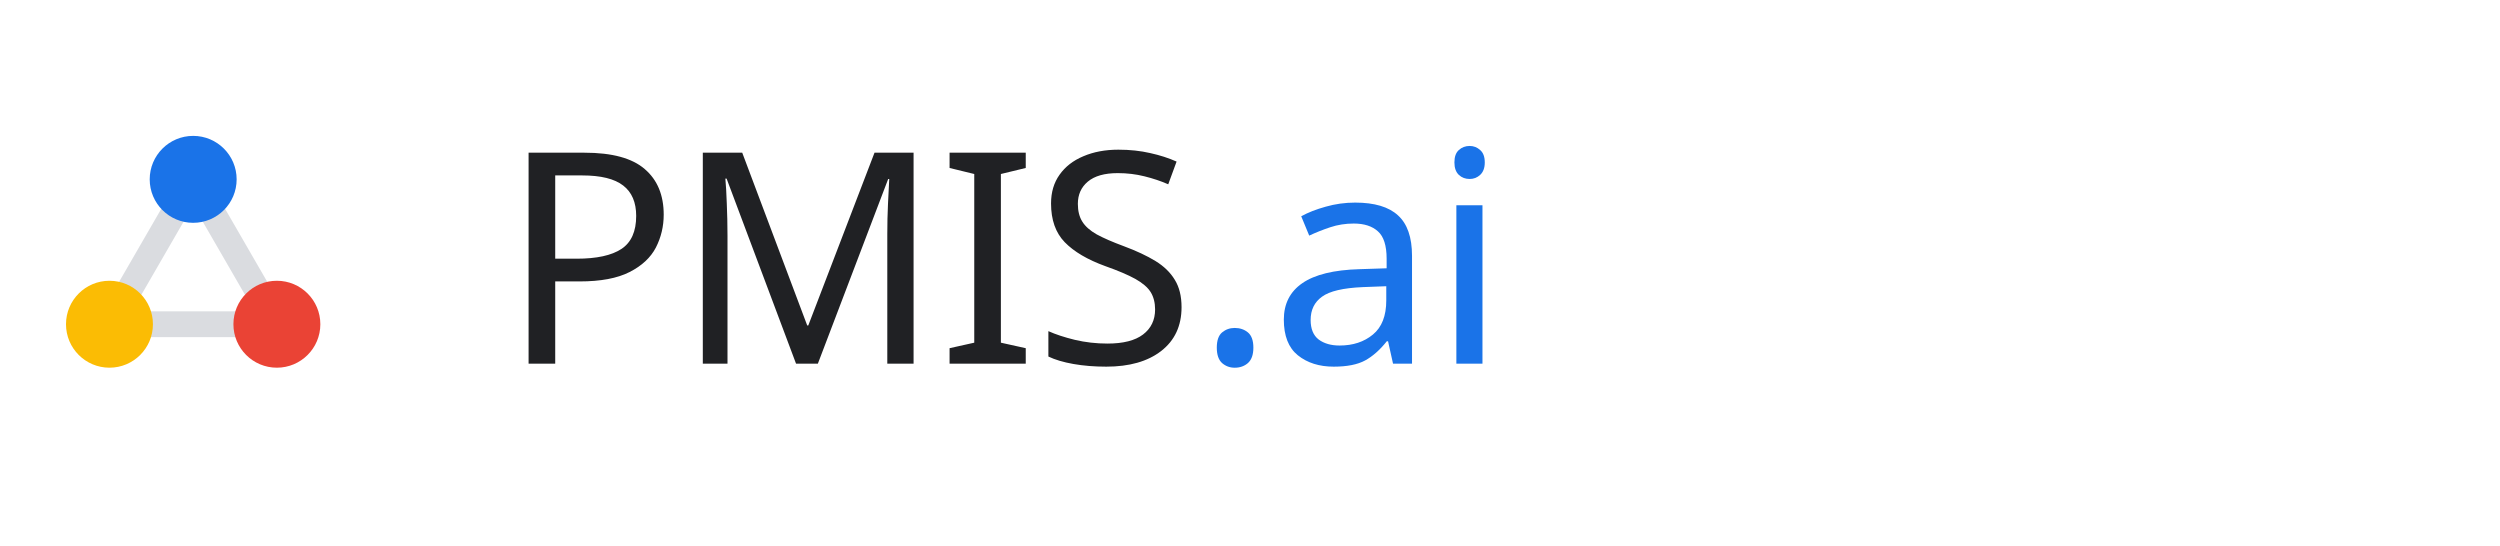
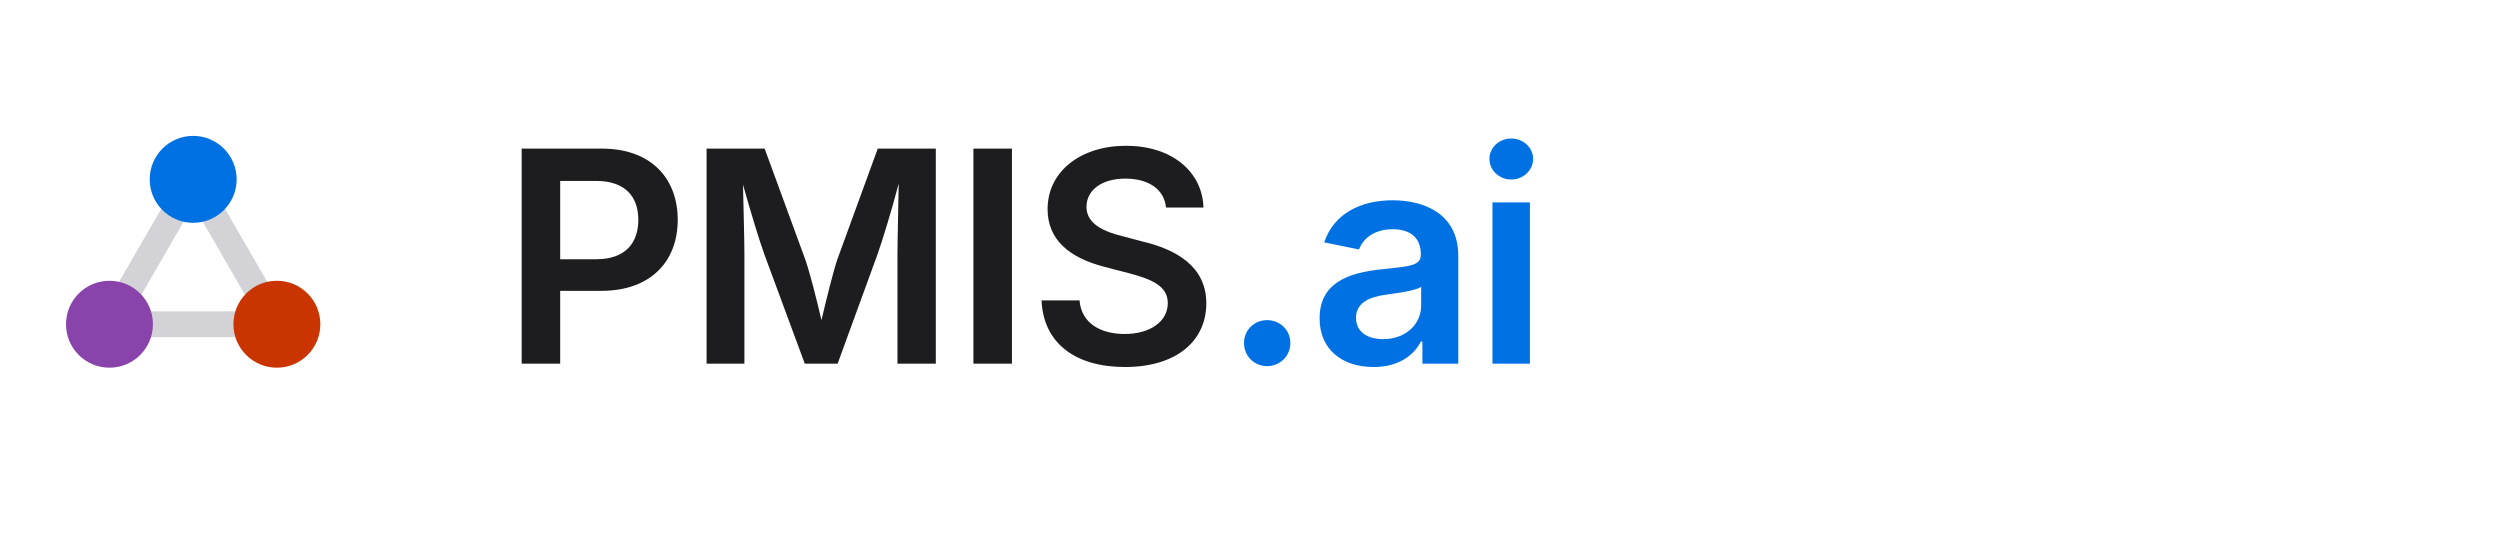
<svg xmlns="http://www.w3.org/2000/svg" viewBox="0 0 220 48" width="220" height="48">
  <g transform="translate(0 7) scale(0.7083)">
-     <path d="M24 12.4 L34.4 30.4 L13.6 30.4 Z" fill="none" stroke="#dadce0" stroke-width="3.2" stroke-linejoin="round" />
-     <circle cx="24" cy="12.4" r="5.4" fill="#1a73e8" />
-     <circle cx="34.4" cy="30.4" r="5.4" fill="#ea4335" />
-     <circle cx="13.6" cy="30.4" r="5.4" fill="#fbbc04" />
+     <path d="M24 12.4 L34.4 30.4 L13.6 30.4 Z" fill="none" stroke="#d2d2d7" stroke-width="3.2" stroke-linejoin="round" />
+     <circle cx="24" cy="12.4" r="5.4" fill="#0071e3" />
+     <circle cx="34.4" cy="30.4" r="5.4" fill="#c93400" />
+     <circle cx="13.6" cy="30.4" r="5.4" fill="#8944ab" />
  </g>
-   <text x="44" y="32" font-family="Google Sans Text, Noto Sans TC, system-ui, sans-serif" font-size="26" font-weight="500" letter-spacing="-0.4" fill="#202124">PMIS<tspan fill="#1a73e8">.ai</tspan>
+   <text x="44" y="32" font-family="-apple-system, BlinkMacSystemFont, 'SF Pro Text', 'Noto Sans TC', system-ui, sans-serif" font-size="26" font-weight="600" letter-spacing="-0.5" fill="#1d1d1f">PMIS<tspan fill="#0071e3">.ai</tspan>
  </text>
</svg>
